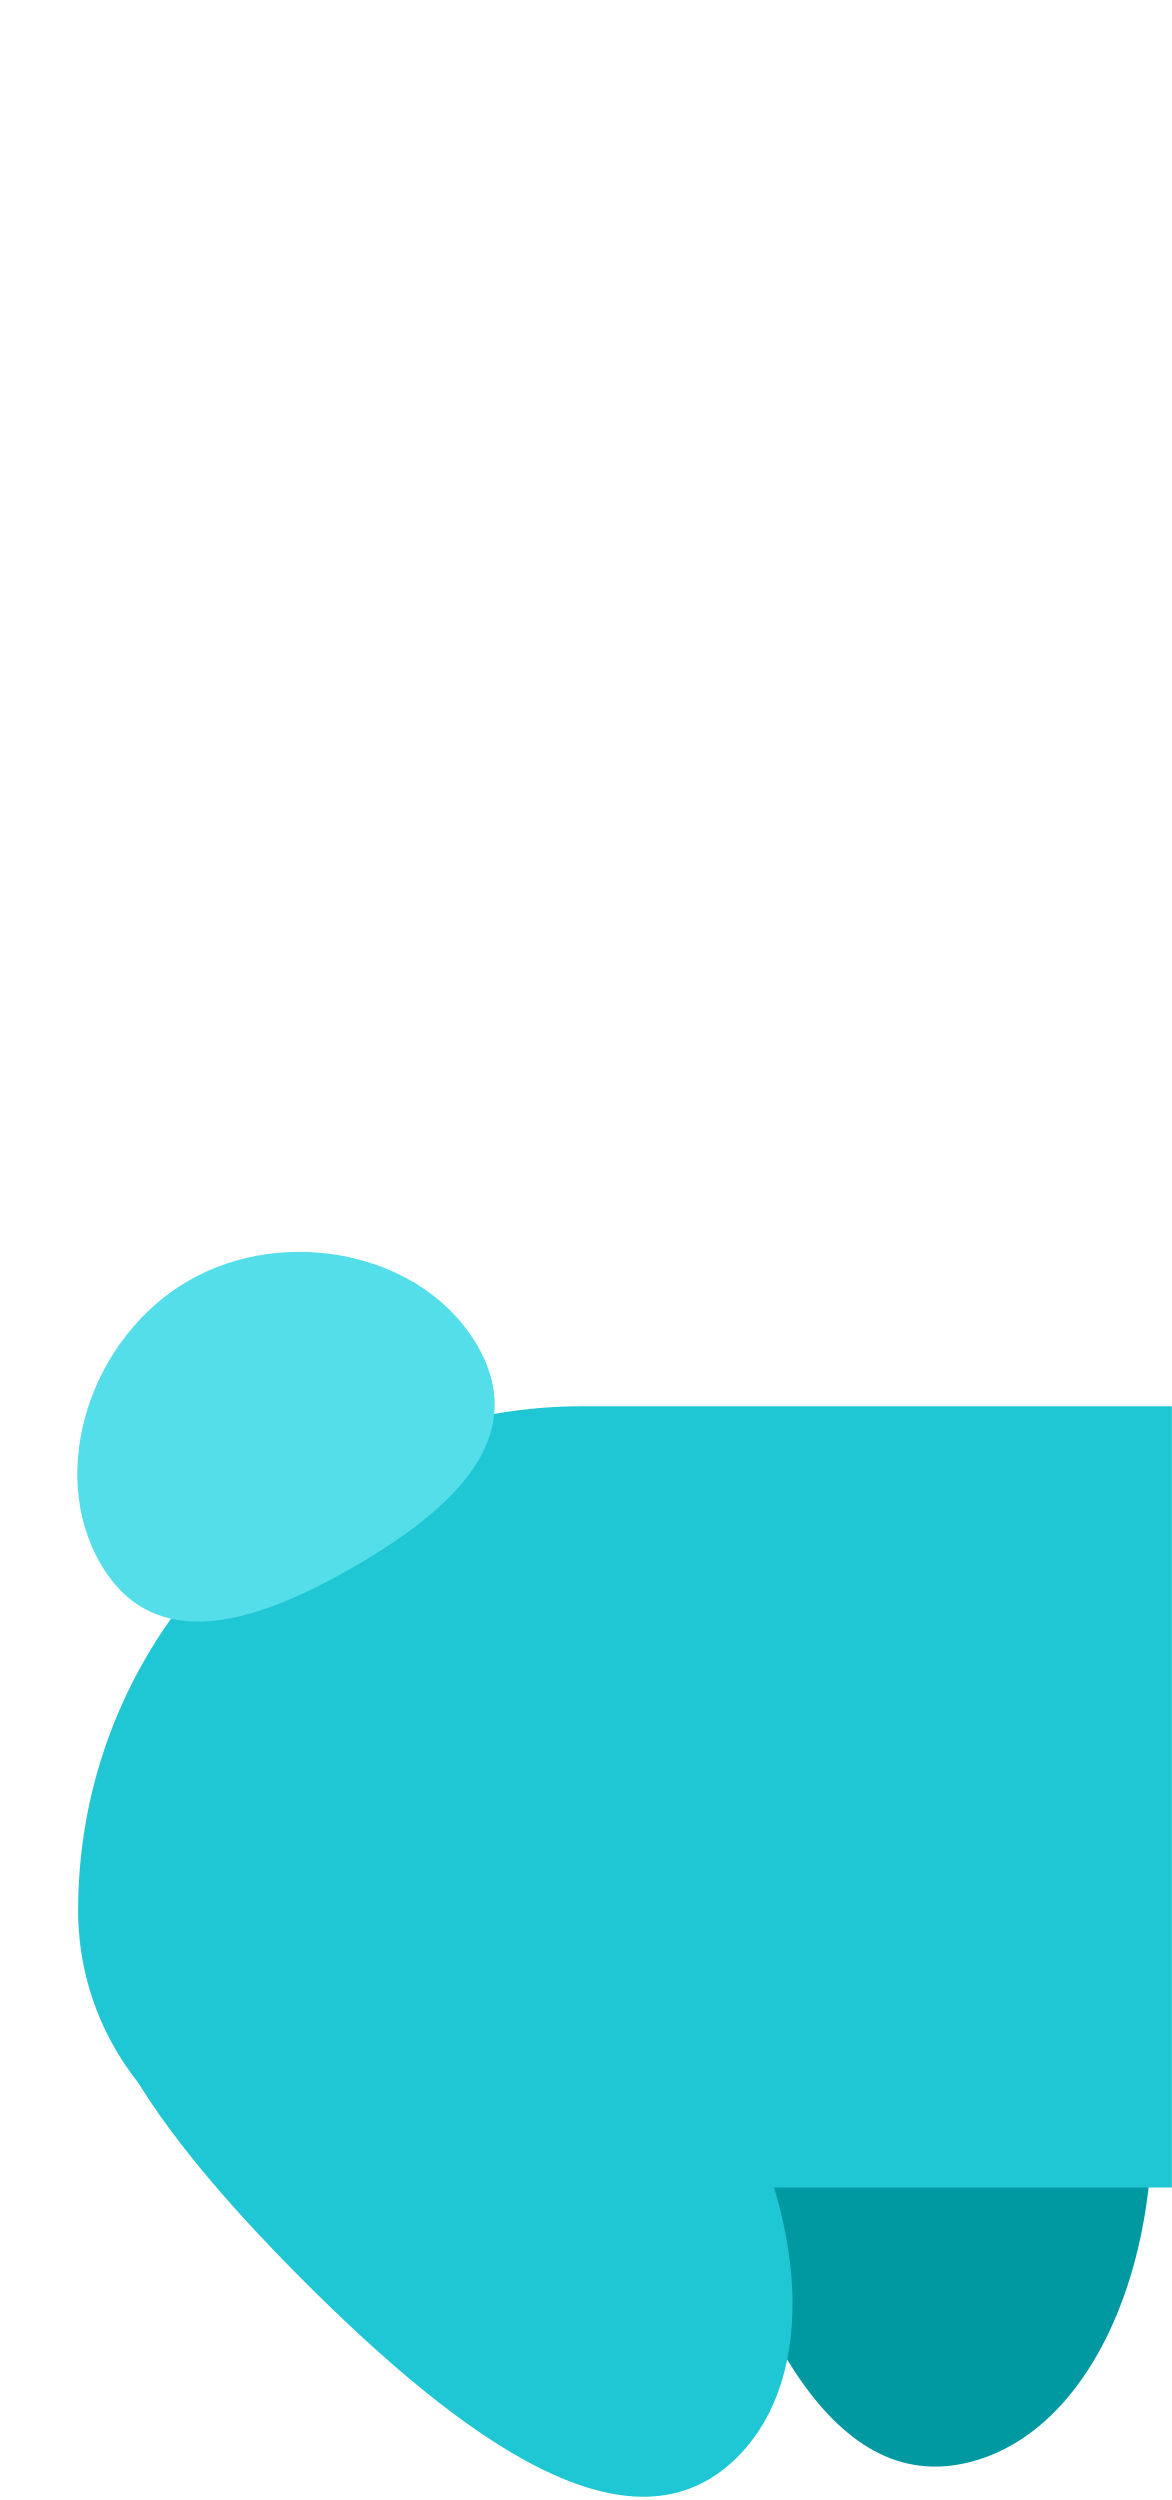
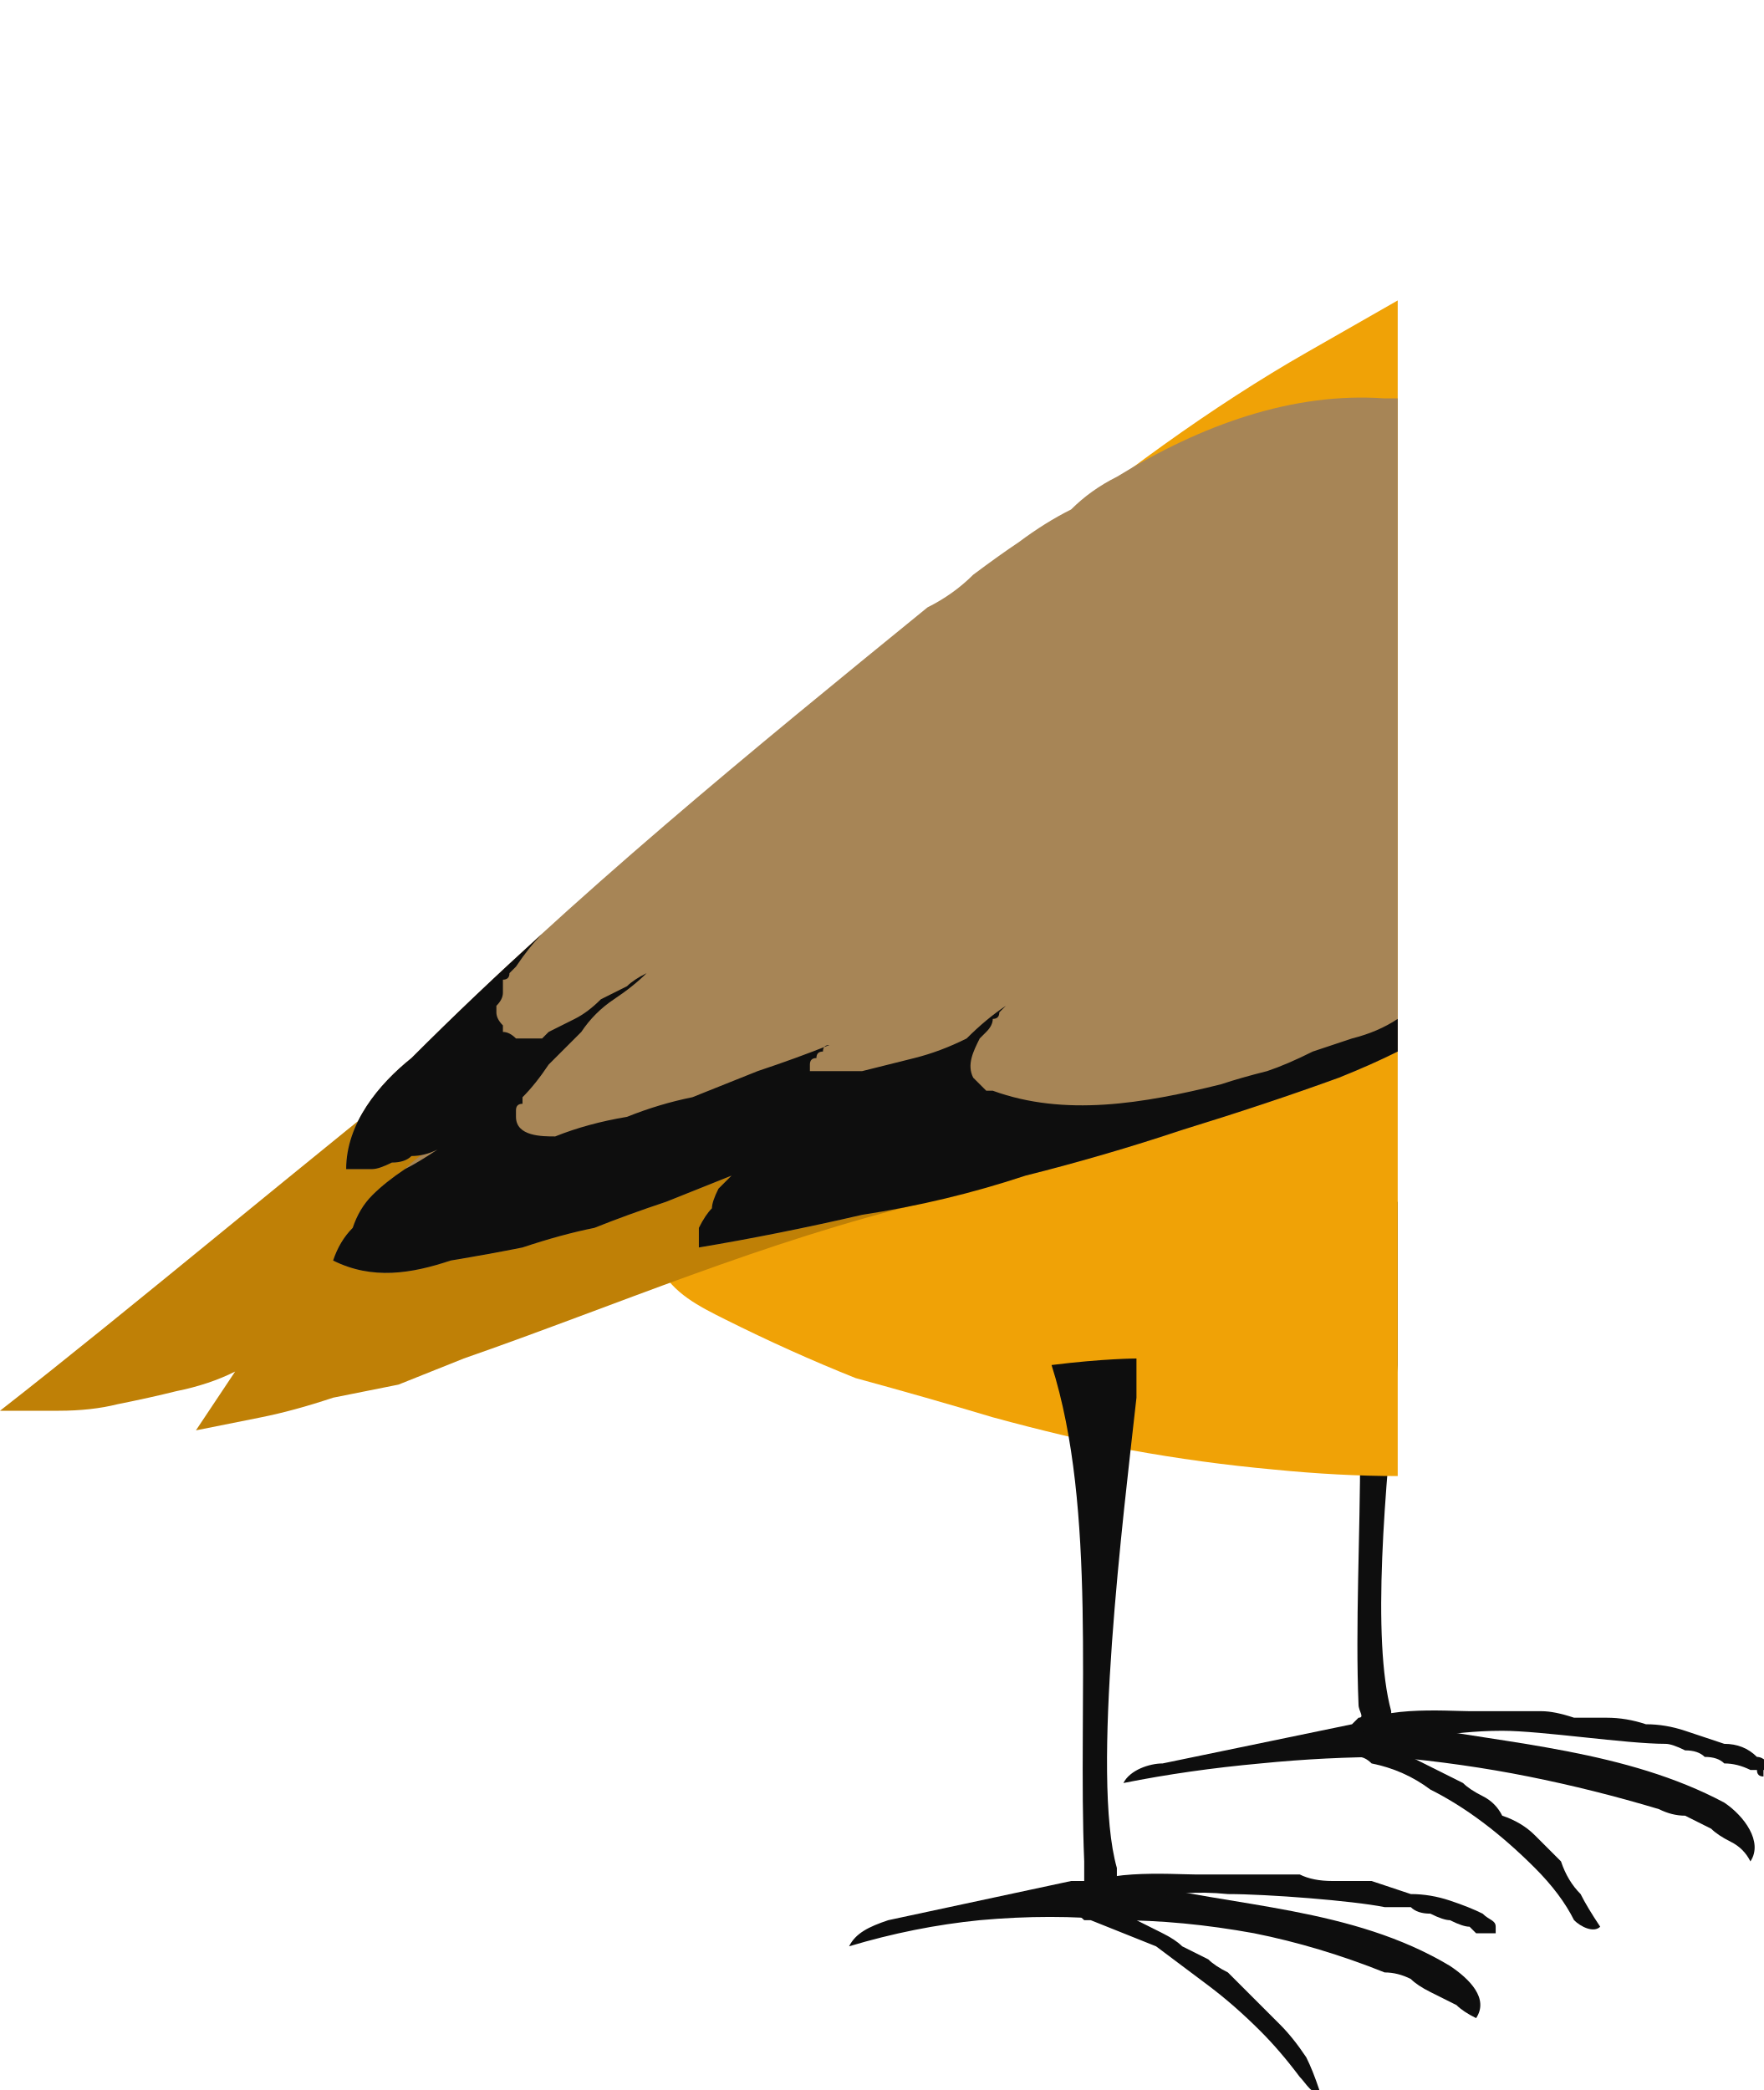
- <svg xmlns="http://www.w3.org/2000/svg" width="15" height="32" viewBox="0 0 15 32" fill="none">
-   <path d="M9.588 20.865C7.729 21.363 8.025 24.033 8.764 26.79C9.502 29.546 10.581 32.006 12.44 31.508C14.299 31.01 15.233 28.01 14.495 25.254C13.756 22.498 11.447 20.367 9.588 20.865Z" fill="#0098A1" />
-   <path d="M1 24.452C1 20.889 3.888 18 7.452 18H15V28H4.548C2.589 28 1 26.411 1 24.452Z" fill="#1FC7D4" />
-   <path d="M6.111 17.225C6.797 18.412 5.778 19.334 4.528 20.056C3.278 20.778 1.97 21.199 1.284 20.011C0.599 18.824 1.163 17.115 2.413 16.393C3.663 15.672 5.425 16.037 6.111 17.225Z" fill="#53DEE9" />
-   <path d="M1.647 23.66C0.286 25.021 1.878 27.185 3.895 29.203C5.913 31.221 8.077 32.812 9.438 31.451C10.799 30.091 10.108 27.025 8.091 25.008C6.073 22.99 3.007 22.299 1.647 23.66Z" fill="#1FC7D4" />
+ <svg xmlns="http://www.w3.org/2000/svg" version="1.2" viewBox="0 0 27 32" width="27" height="32">
+   <style>.A{fill:#0e0e0e}.B{fill:#f0a206}.C{fill:#bf8006}.D{fill:#a78556}</style>
+   <path class="A" d="m26.8 28.5q-0.1-0.2-0.3-0.3q-0.2-0.1-0.3-0.2q-0.2-0.1-0.4-0.2q-0.2 0-0.4-0.1q-1-0.3-2-0.5q-1-0.2-2.1-0.3q-1 0-2 0.1q-1.1 0.1-2.1 0.3c0.1-0.2 0.4-0.3 0.6-0.3l2.9-0.6q0 0 0 0q0 0 0 0q0.1-0.1 0.1-0.1q0 0 0 0c0.1 0 0-0.1 0-0.2c-0.1-2.4 0.3-5.5-0.4-7.6q0.1 0 0.2 0q0.2 0 0.3 0q0.1 0 0.2-0.1q0.2 0 0.3 0v2.5c-0.2 1.9-0.4 4.2-0.1 5.3q0 0 0 0q0 0 0 0q0 0.1 0 0.1q0 0 0.1 0q0 0 0 0q0 0 0 0q0 0.1 0.1 0.1q0 0 0 0c1.6 0.3 3.4 0.4 4.9 1.2c0.3 0.2 0.6 0.6 0.4 0.9z" />
+   <path class="B" d="m21.4 22.6q-0.9 0-1.9-0.1q-1.1-0.1-2.2-0.3q-1-0.2-2.1-0.5q-1-0.3-2.1-0.6q-1-0.4-2-0.9c-0.4-0.2-0.8-0.4-1-0.8c-0.3-0.5-0.2-1.1-0.1-1.7c0.4-1.5 1.5-4.2 2.3-5.5c1.4-2.3 4.9-5.2 7.7-6.8q0.7-0.4 1.4-0.8c0 0 0 18 0 18z" />
+   <path class="C" d="m3 21.9l0.6-0.9q-0.4 0.2-0.9 0.3q-0.4 0.1-0.9 0.2q-0.4 0.1-0.9 0.1q-0.4 0-0.9 0c4.1-3.2 10.3-8.7 14.9-11.2c0.8-0.4 1.5-0.1 2.2 0.4c0.8 0.7 1 1.5 1.5 2.2q0.2 0.2 0.2 0.4q0.1 0.2 0.2 0.4q0.1 0.2 0.1 0.4q0 0.3 0 0.5c0 2.3-3.1 3.1-4.9 3.7c-2.5 0.6-4.8 1.6-7.1 2.4q-0.5 0.2-1 0.4q-0.5 0.1-1 0.2q-0.6 0.2-1.1 0.3q-0.5 0.1-1 0.2z" />
+   <path class="A" d="m22.6 30.9q-0.2-0.1-0.3-0.2q-0.2-0.1-0.4-0.2q-0.2-0.1-0.3-0.2q-0.2-0.1-0.4-0.1q-1-0.4-2-0.6q-1.1-0.2-2.1-0.2q-1-0.1-2.1 0q-1 0.1-2 0.4c0.1-0.2 0.3-0.3 0.6-0.4l2.8-0.6q0.1 0 0.1 0q0 0 0 0q0 0 0 0q0.1 0 0.1 0c0-0.1 0-0.2 0-0.3c-0.1-2.4 0.2-5.4-0.5-7.6c0.8-0.1 1.3-0.1 1.3-0.1c0 0 0 0.1 0 0.6c-0.2 1.8-0.7 5.8-0.3 7.2q0 0 0 0.1q0 0 0 0q0 0 0 0q0 0.1 0 0.1q0.1 0 0.1 0q0 0 0 0q0 0 0 0q0 0 0.1 0c1.6 0.4 3.4 0.4 4.9 1.3c0.3 0.2 0.6 0.5 0.4 0.8z" />
+   <path class="A" d="m20.4 28.8q0.3 0 0.6 0q0.3 0.1 0.6 0.2q0.3 0 0.6 0.1q0.3 0.1 0.5 0.2c0.1 0.1 0.2 0.1 0.2 0.2q0 0 0 0.1q-0.1 0-0.1 0q0 0 0 0q0 0-0.1 0q0 0 0 0q0 0-0.1 0q0 0 0 0q0 0-0.1-0.1q-0.1 0-0.3-0.1q-0.1 0-0.3-0.1q-0.2 0-0.3-0.1q-0.2 0-0.4 0c-0.5-0.1-1.8-0.2-2.4-0.2c-1-0.1-1.3 0.2-2.2 0c0-0.4 1.4-0.3 1.7-0.3q0.3 0 0.5 0q0.3 0 0.6 0q0.2 0 0.5 0q0.2 0.1 0.5 0.1z" />
+   <path class="A" d="m18.8 30.2q0.2 0.2 0.4 0.4q0.2 0.2 0.4 0.4q0.2 0.2 0.4 0.5q0.1 0.2 0.2 0.5c-0.1 0.1-0.2-0.1-0.3-0.2q-0.3-0.4-0.6-0.7q-0.4-0.4-0.8-0.7q-0.4-0.3-0.8-0.6q-0.5-0.2-1-0.4q0 0-0.1 0q-0.1-0.1-0.2-0.1q0 0-0.1-0.1q-0.1 0-0.2 0c0.1 0 0.6-0.2 0.7-0.2q0.1 0.1 0.2 0.1q0 0 0.1 0.1q0.1 0 0.2 0.1q0 0 0.1 0.1q0.2 0.1 0.4 0.2q0.2 0.1 0.3 0.2q0.2 0.1 0.4 0.2q0.1 0.1 0.3 0.2z" />
+   <path class="A" d="m24.6 26.3q0.3 0 0.6 0.1q0.3 0 0.6 0.1q0.3 0.1 0.6 0.2q0.3 0 0.5 0.2c0.1 0 0.2 0.1 0.2 0.2q0 0 0 0q0 0-0.1 0q0 0 0 0.1q0 0 0 0q-0.1 0-0.1-0.1q0 0 0 0q-0.1 0-0.1 0q0 0 0 0q-0.2-0.1-0.4-0.1q-0.1-0.1-0.3-0.1q-0.1-0.1-0.3-0.1q-0.2-0.1-0.3-0.1c-0.6 0-1.9-0.2-2.5-0.2c-0.9 0-1.2 0.2-2.2 0c0.1-0.4 1.4-0.3 1.7-0.3q0.3 0 0.6 0q0.2 0 0.5 0q0.2 0 0.5 0.1q0.3 0 0.5 0z" />
+   <path class="A" d="m23 27.8q0.3 0.1 0.5 0.3q0.2 0.2 0.4 0.4q0.1 0.3 0.3 0.5q0.1 0.2 0.3 0.5c-0.1 0.1-0.3 0-0.4-0.1q-0.2-0.4-0.6-0.8q-0.4-0.4-0.8-0.7q-0.4-0.3-0.8-0.5q-0.4-0.3-0.9-0.4q-0.1-0.1-0.2-0.1q-0.1 0-0.1-0.1q-0.1 0-0.2 0q-0.1-0.1-0.1-0.1c0 0 0.5-0.2 0.6-0.1q0.1 0 0.2 0q0.1 0.1 0.1 0.1q0.1 0.1 0.2 0.1q0.1 0.1 0.1 0.1q0.2 0.1 0.4 0.2q0.2 0.1 0.4 0.2q0.1 0.1 0.3 0.2q0.2 0.1 0.3 0.3z" />
+   <path class="D" d="m21.4 6.1v10q-0.4 0.2-0.9 0.4q-1.1 0.4-2.4 0.8q-1.2 0.4-2.4 0.7q-1.3 0.4-2.5 0.6q-1.3 0.3-2.5 0.5q0-0.2 0-0.3q0.1-0.2 0.2-0.3q0-0.1 0.1-0.3q0.1-0.1 0.2-0.2q-0.5 0.2-1 0.4q-0.6 0.2-1.1 0.4q-0.5 0.1-1.1 0.3q-0.5 0.1-1.1 0.2c-0.6 0.2-1.2 0.3-1.8 0q0.1-0.3 0.3-0.5q0.1-0.3 0.3-0.5q0.2-0.2 0.5-0.4q0.2-0.2 0.4-0.3q-0.1 0.1-0.3 0.1q-0.1 0.1-0.3 0.1q-0.2 0.1-0.3 0.1q-0.2 0-0.4 0c0-0.7 0.5-1.3 1-1.7c2.5-2.5 5.2-4.7 7.9-6.9q0.4-0.2 0.7-0.5q0.4-0.3 0.7-0.5q0.4-0.3 0.8-0.5q0.3-0.3 0.7-0.5c1.3-0.8 2.7-1.3 4.1-1.2h0.2z" />
+   <path class="A" d="m21.4 16.1q-0.4 0.2-0.9 0.4q-1.1 0.4-2.4 0.8q-1.2 0.4-2.4 0.7q-1.2 0.4-2.5 0.6q-1.3 0.3-2.5 0.5q0-0.2 0-0.3q0.1-0.2 0.2-0.3q0-0.1 0.1-0.3q0.1-0.1 0.2-0.2q-0.5 0.2-1 0.4q-0.6 0.2-1.1 0.4q-0.5 0.1-1.1 0.3q-0.5 0.1-1.1 0.2c-0.6 0.2-1.2 0.3-1.8 0q0.1-0.3 0.3-0.5q0.1-0.3 0.3-0.5q0.2-0.2 0.5-0.4q0.2-0.1 0.5-0.3q-0.2 0.1-0.4 0.1q-0.1 0.1-0.3 0.1q-0.2 0.1-0.3 0.1q-0.2 0-0.4 0c0-0.7 0.5-1.3 1-1.7q1-1 2-1.9q-0.2 0.2-0.4 0.5q0 0-0.1 0.1q0 0.1-0.1 0.1q0 0.1 0 0.2q0 0.1-0.1 0.2q0 0 0 0.1q0 0.1 0.1 0.2q0 0 0 0.1q0.1 0 0.2 0.1q0 0 0.1 0q0.1 0 0.2 0q0 0 0.1 0q0.1-0.1 0.1-0.1q0.2-0.1 0.4-0.2q0.2-0.1 0.4-0.3q0.2-0.1 0.4-0.2q0.1-0.1 0.3-0.2q-0.2 0.2-0.5 0.4q-0.3 0.2-0.5 0.5q-0.2 0.2-0.5 0.5q-0.2 0.3-0.4 0.5q0 0.1 0 0.1q-0.1 0-0.1 0.1q0 0 0 0.1q0 0 0 0c0 0.3 0.4 0.3 0.6 0.3q0.5-0.2 1.1-0.3q0.5-0.2 1-0.3q0.5-0.2 1-0.4q0.6-0.2 1.1-0.4q-0.1 0-0.1 0.1q-0.1 0-0.1 0.1q-0.1 0-0.1 0.1q0 0 0 0.1q0.4 0 0.8 0q0.4-0.1 0.8-0.2q0.4-0.1 0.8-0.3q0.3-0.3 0.6-0.5q0 0-0.1 0.1q0 0.1-0.1 0.1q0 0.1-0.1 0.2q0 0-0.1 0.1c-0.1 0.2-0.2 0.4-0.1 0.6q0 0 0.1 0.1q0 0 0 0q0 0 0.1 0.1q0 0 0.1 0c1.1 0.4 2.3 0.2 3.5-0.1q0.3-0.1 0.7-0.2q0.3-0.1 0.7-0.3q0.3-0.1 0.6-0.2q0.4-0.1 0.7-0.3c0 0 0 0.5 0 0.5z" />
</svg>
